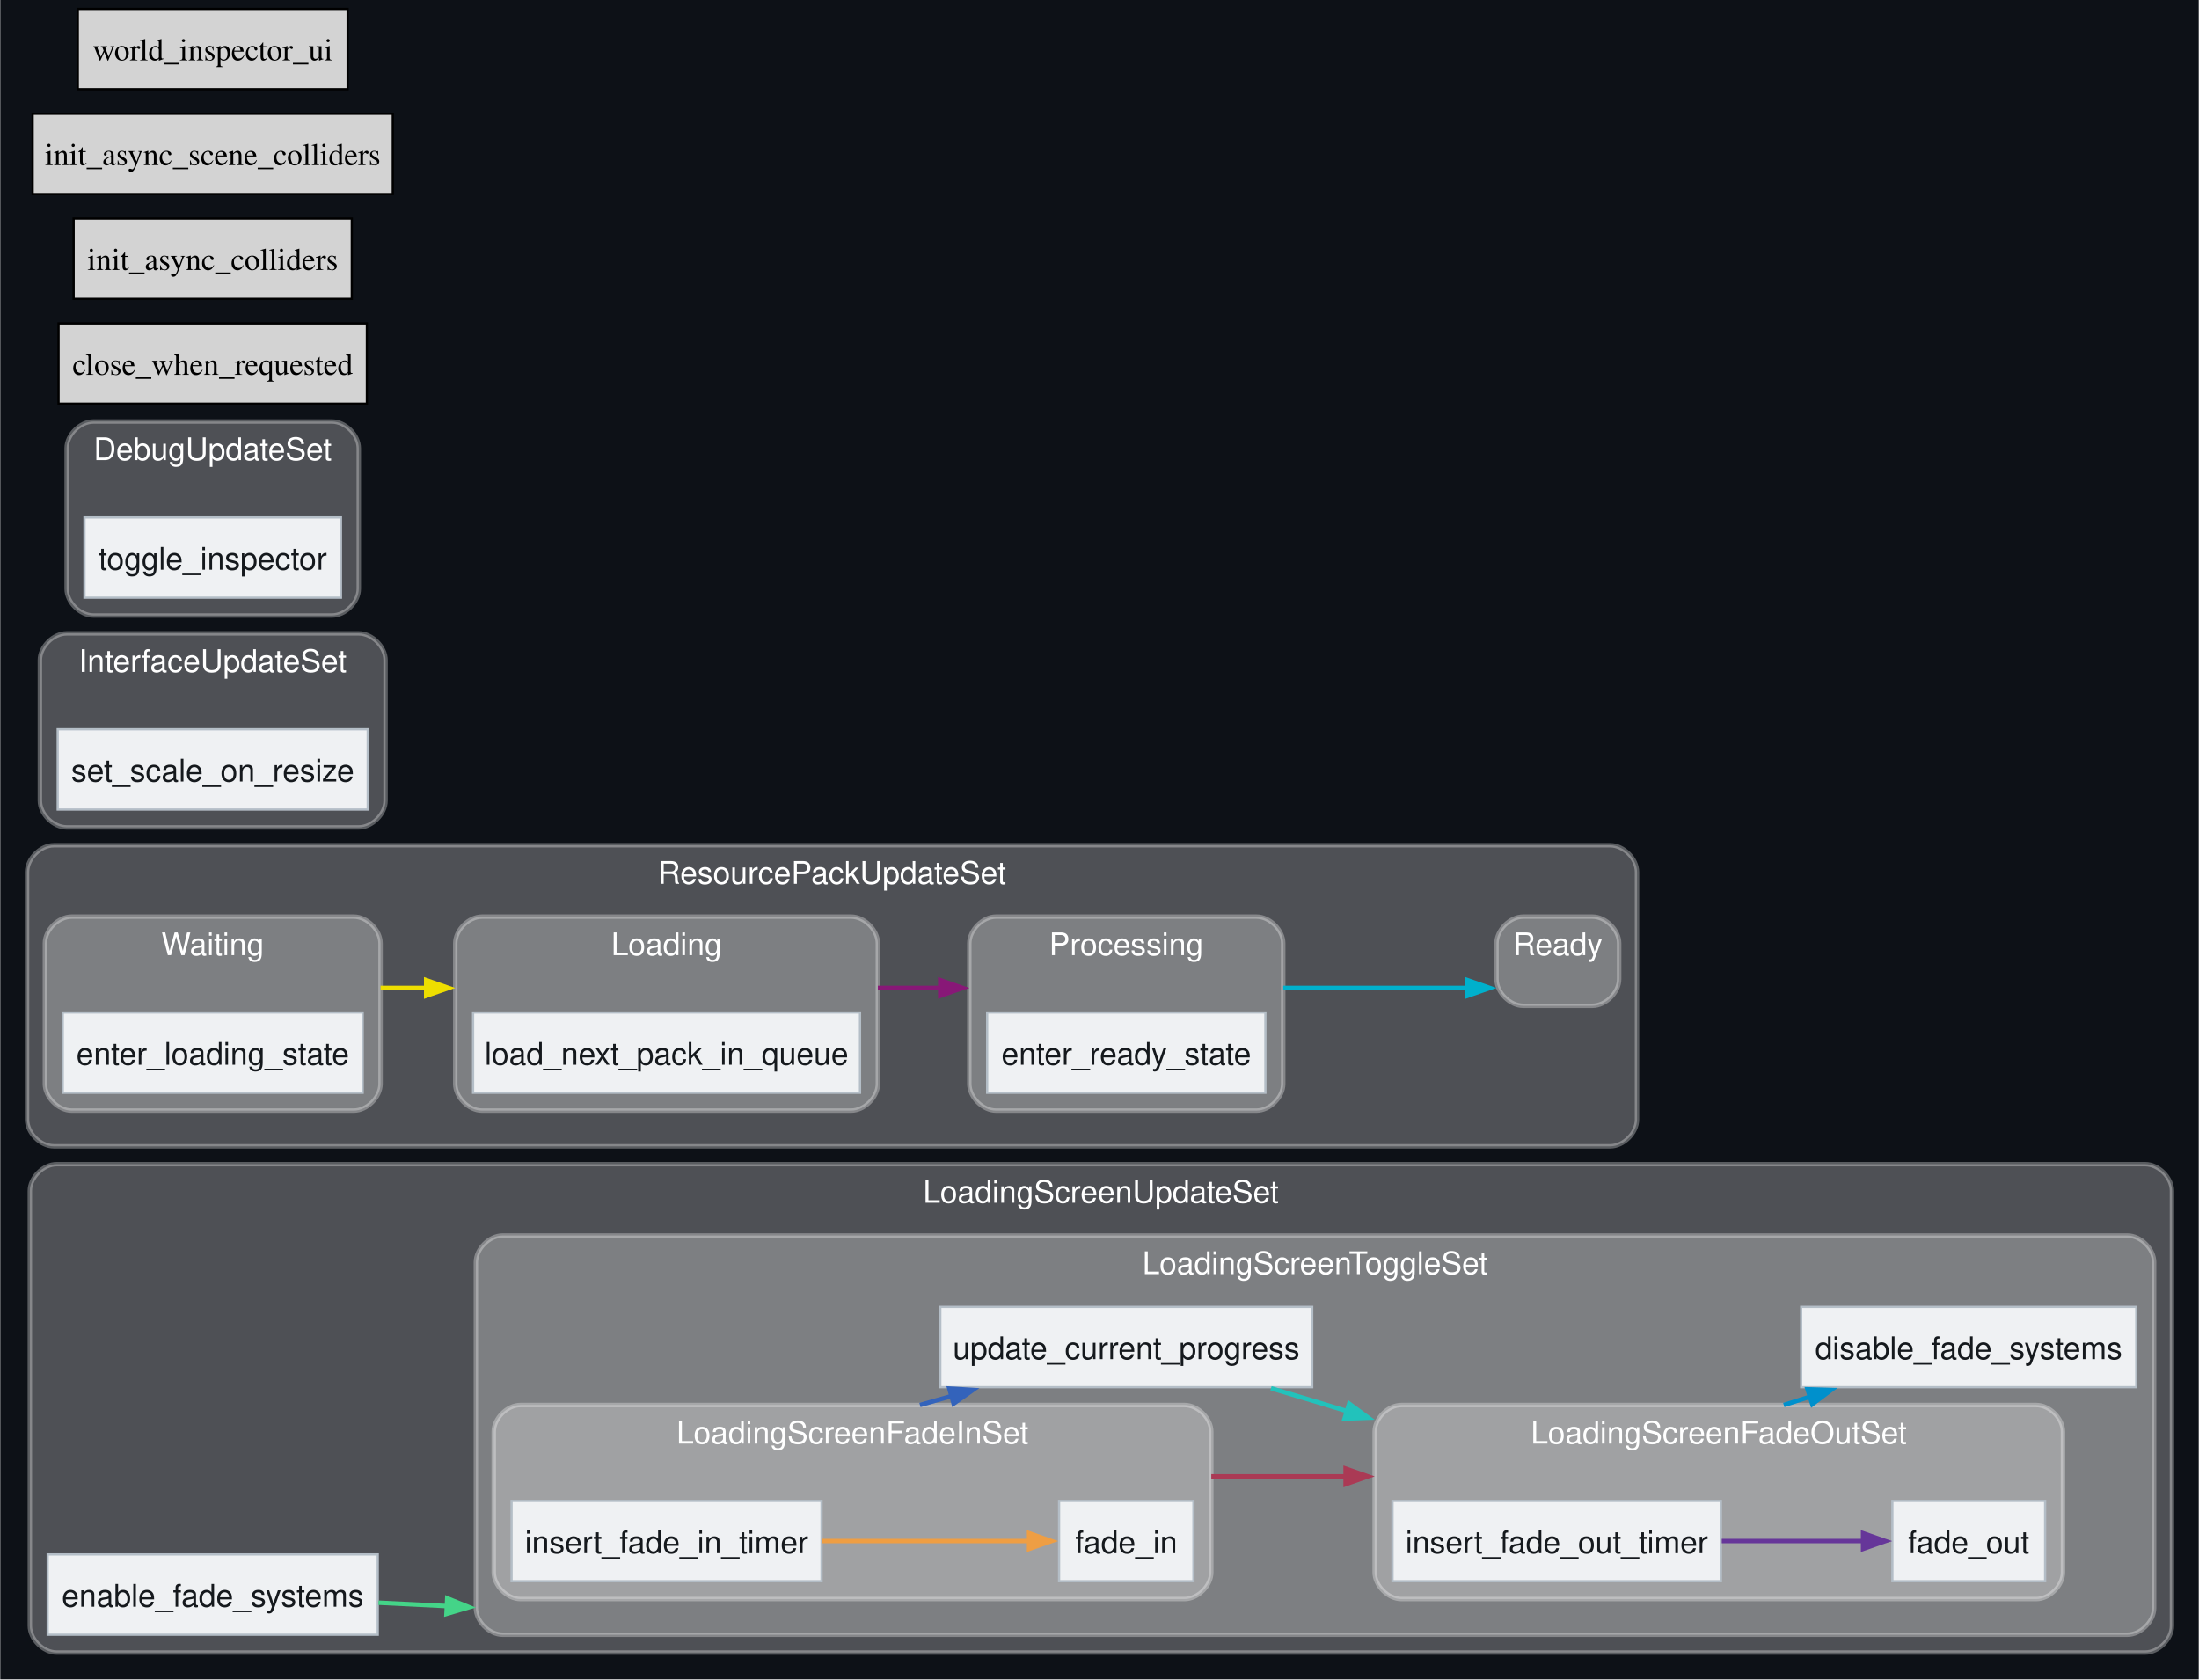
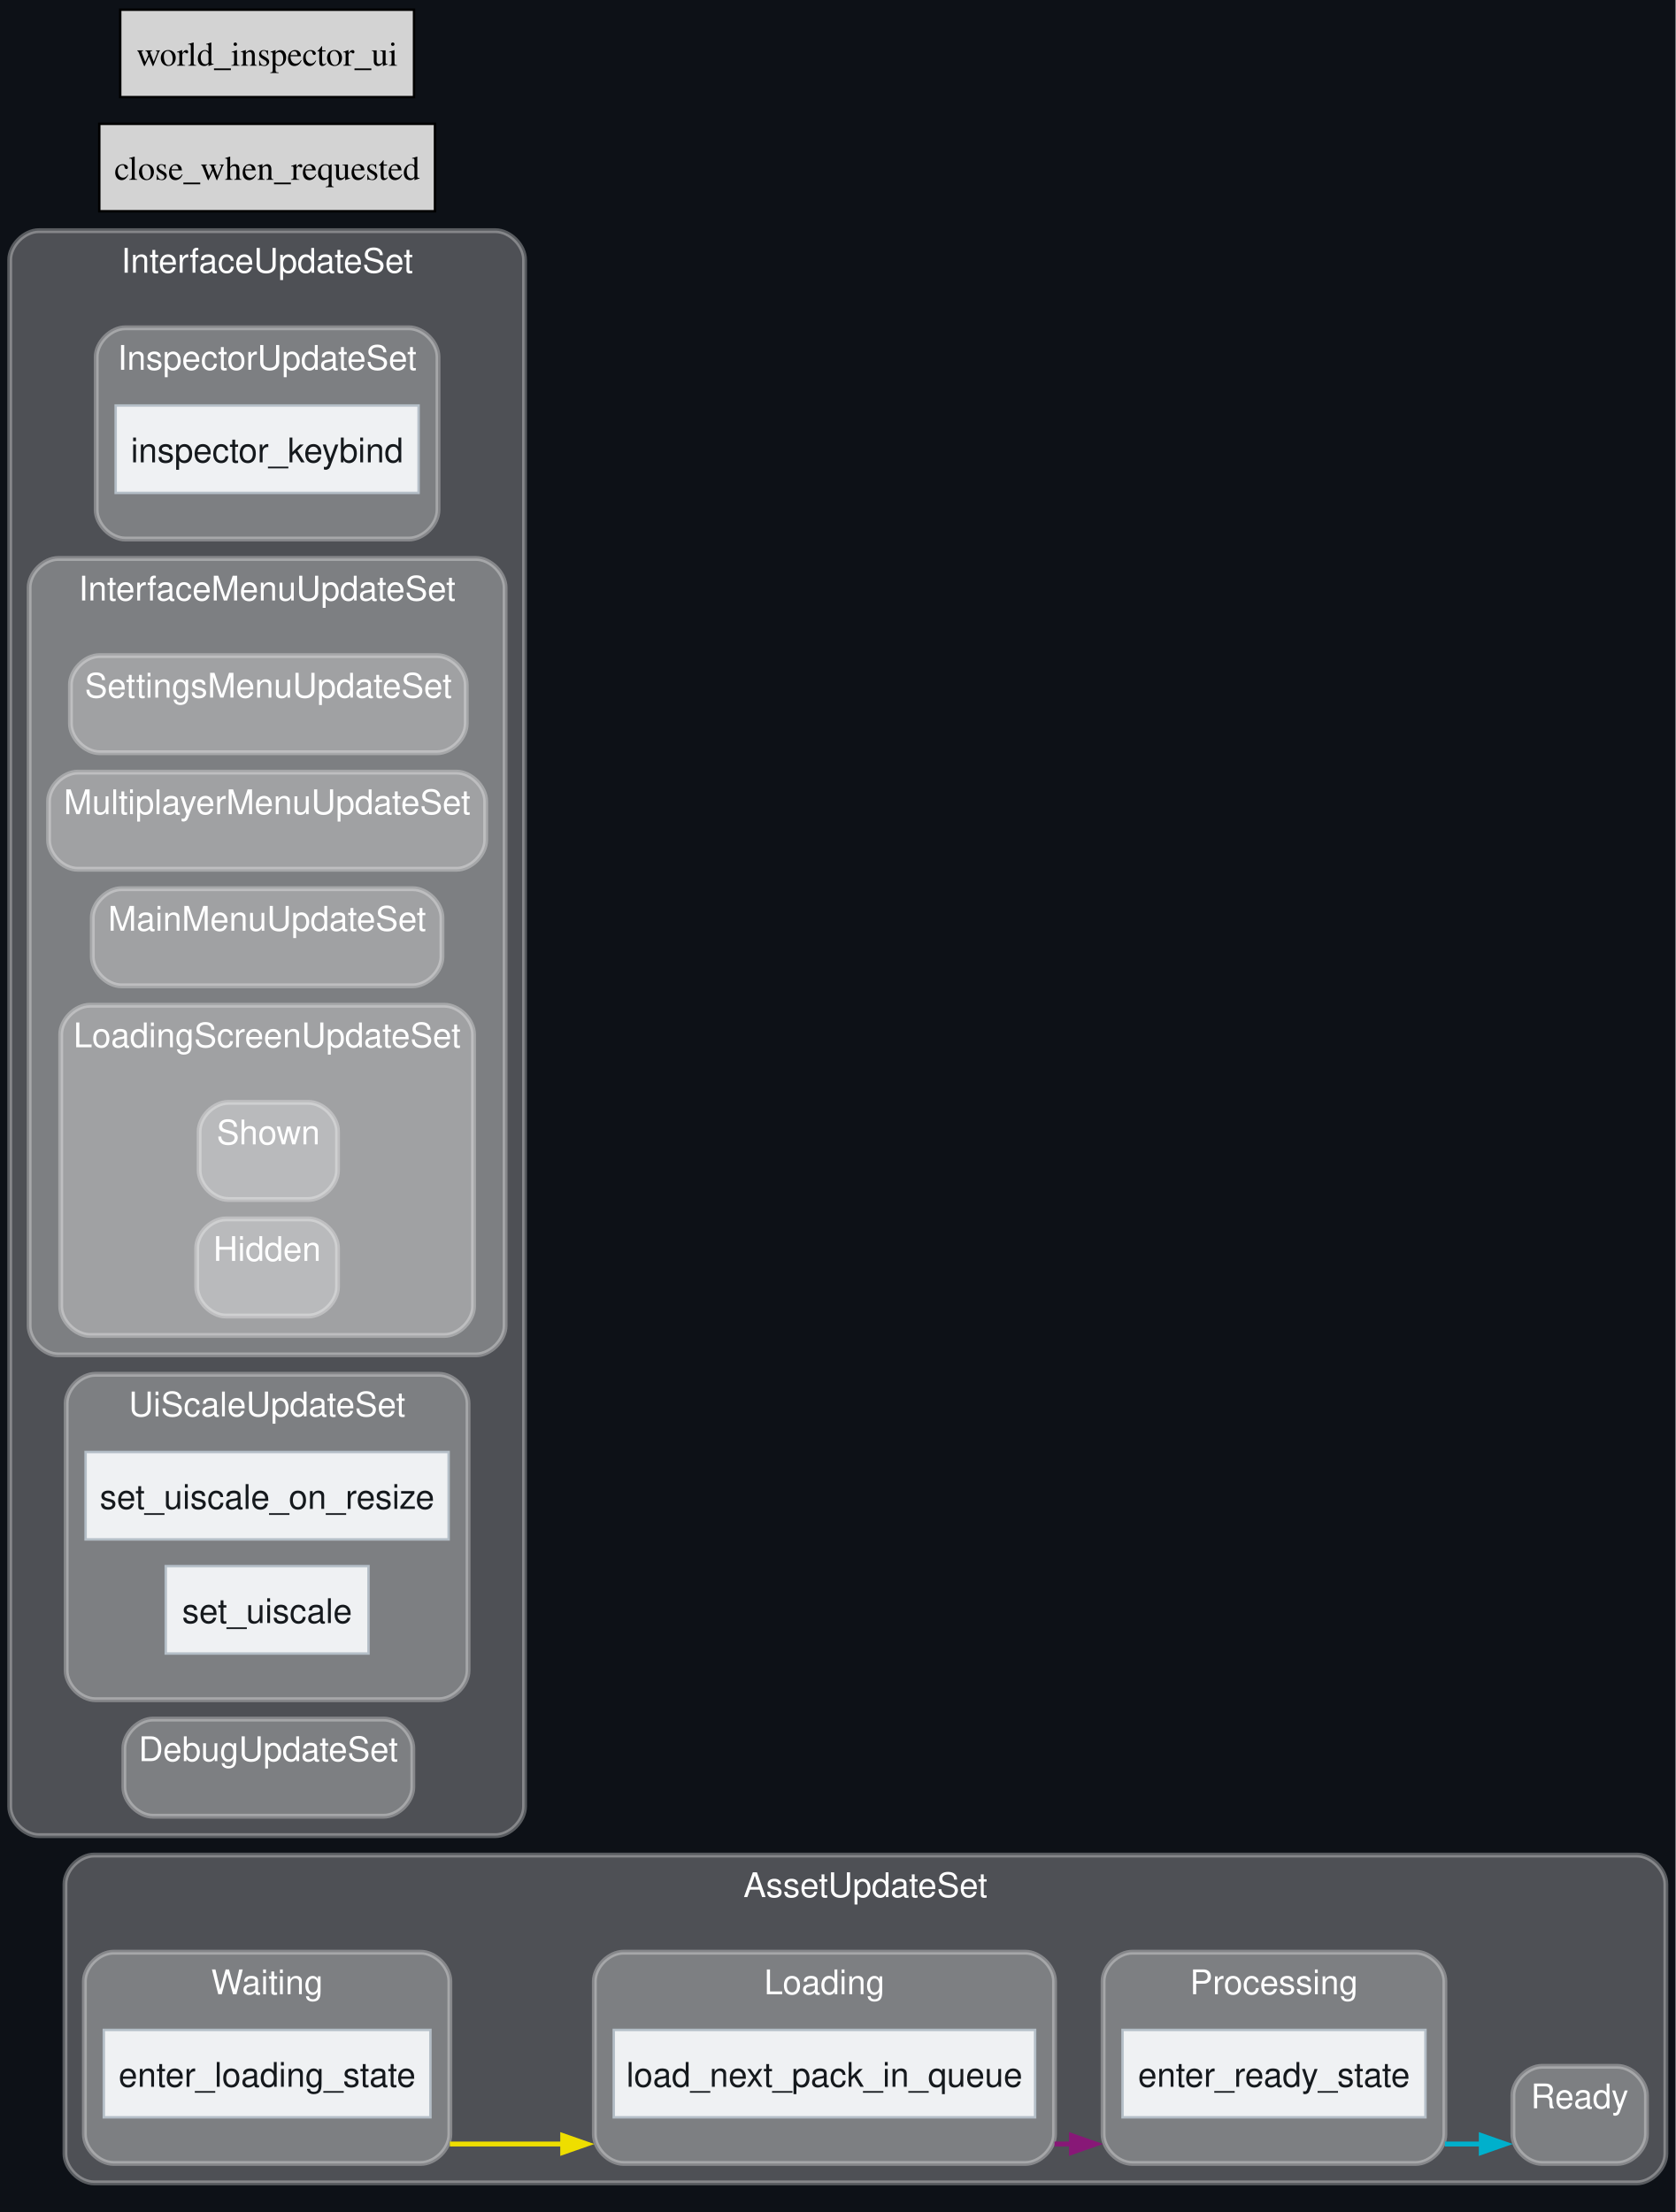
- <svg xmlns="http://www.w3.org/2000/svg" xmlns:xlink="http://www.w3.org/1999/xlink" width="986pt" height="753pt" viewBox="0.00 0.00 985.75 753.00">
-   <g id="graph0" class="graph" transform="scale(1 1) rotate(0) translate(4 749)">
-     <polygon fill="#0d1117" stroke="none" points="-4,4 -4,-749 981.75,-749 981.75,4 -4,4" />
+ <svg xmlns="http://www.w3.org/2000/svg" xmlns:xlink="http://www.w3.org/1999/xlink" width="690pt" height="911pt" viewBox="0.00 0.00 690.00 911.00">
+   <g id="graph0" class="graph" transform="scale(1 1) rotate(0) translate(4 907)">
+     <polygon fill="#0d1117" stroke="none" points="-4,4 -4,-907 686,-907 686,4 -4,4" />
    <g id="clust1" class="cluster">
      <g id="a_clust1">
-         <a xlink:title="LoadingScreenUpdateSet">
-           <path fill="#ffffff" fill-opacity="0.267" stroke="#ffffff" stroke-width="2" stroke-opacity="0.314" d="M21.25,-8C21.25,-8 957.75,-8 957.75,-8 963.75,-8 969.75,-14 969.75,-20 969.75,-20 969.75,-215 969.75,-215 969.75,-221 963.75,-227 957.75,-227 957.75,-227 21.25,-227 21.25,-227 15.25,-227 9.25,-221 9.25,-215 9.25,-215 9.25,-20 9.25,-20 9.25,-14 15.25,-8 21.25,-8" />
-           <text text-anchor="middle" x="489.5" y="-209.7" font-family="Helvetica,sans-Serif" font-size="14.00" fill="#ffffff">LoadingScreenUpdateSet</text>
+         <a xlink:title="AssetUpdateSet">
+           <path fill="#ffffff" fill-opacity="0.267" stroke="#ffffff" stroke-width="2" stroke-opacity="0.314" d="M34.75,-8C34.75,-8 670,-8 670,-8 676,-8 682,-14 682,-20 682,-20 682,-131 682,-131 682,-137 676,-143 670,-143 670,-143 34.75,-143 34.75,-143 28.75,-143 22.75,-137 22.75,-131 22.75,-131 22.75,-20 22.75,-20 22.75,-14 28.75,-8 34.75,-8" />
+           <text text-anchor="middle" x="352.38" y="-125.7" font-family="Helvetica,sans-Serif" font-size="14.00" fill="#ffffff">AssetUpdateSet</text>
        </a>
      </g>
    </g>
    <g id="clust2" class="cluster">
      <g id="a_clust2">
-         <a xlink:title="LoadingScreenToggleSet">
-           <path fill="#ffffff" fill-opacity="0.267" stroke="#ffffff" stroke-width="2" stroke-opacity="0.314" d="M221.25,-16C221.25,-16 949.75,-16 949.75,-16 955.75,-16 961.75,-22 961.75,-28 961.75,-28 961.75,-183 961.75,-183 961.75,-189 955.75,-195 949.75,-195 949.75,-195 221.25,-195 221.25,-195 215.25,-195 209.25,-189 209.25,-183 209.25,-183 209.25,-28 209.25,-28 209.25,-22 215.25,-16 221.25,-16" />
-           <text text-anchor="middle" x="585.5" y="-177.7" font-family="Helvetica,sans-Serif" font-size="14.00" fill="#ffffff">LoadingScreenToggleSet</text>
+         <a xlink:title="Waiting">
+           <path fill="#ffffff" fill-opacity="0.267" stroke="#ffffff" stroke-width="2" stroke-opacity="0.314" d="M42.75,-16C42.75,-16 169.25,-16 169.25,-16 175.25,-16 181.25,-22 181.25,-28 181.25,-28 181.25,-91 181.25,-91 181.25,-97 175.25,-103 169.25,-103 169.25,-103 42.75,-103 42.75,-103 36.75,-103 30.75,-97 30.75,-91 30.75,-91 30.75,-28 30.75,-28 30.75,-22 36.75,-16 42.75,-16" />
+           <text text-anchor="middle" x="106" y="-85.7" font-family="Helvetica,sans-Serif" font-size="14.00" fill="#ffffff">Waiting</text>
        </a>
      </g>
    </g>
    <g id="clust3" class="cluster">
      <g id="a_clust3">
-         <a xlink:title="LoadingScreenFadeInSet">
-           <path fill="#ffffff" fill-opacity="0.267" stroke="#ffffff" stroke-width="2" stroke-opacity="0.314" d="M229.25,-32C229.25,-32 527,-32 527,-32 533,-32 539,-38 539,-44 539,-44 539,-107 539,-107 539,-113 533,-119 527,-119 527,-119 229.25,-119 229.25,-119 223.25,-119 217.25,-113 217.25,-107 217.25,-107 217.25,-44 217.25,-44 217.25,-38 223.25,-32 229.25,-32" />
-           <text text-anchor="middle" x="378.12" y="-101.7" font-family="Helvetica,sans-Serif" font-size="14.00" fill="#ffffff">LoadingScreenFadeInSet</text>
+         <a xlink:title="Loading">
+           <path fill="#ffffff" fill-opacity="0.267" stroke="#ffffff" stroke-width="2" stroke-opacity="0.314" d="M252.75,-16C252.75,-16 418.25,-16 418.25,-16 424.25,-16 430.25,-22 430.25,-28 430.25,-28 430.25,-91 430.25,-91 430.25,-97 424.25,-103 418.25,-103 418.25,-103 252.75,-103 252.75,-103 246.75,-103 240.75,-97 240.75,-91 240.75,-91 240.75,-28 240.75,-28 240.75,-22 246.75,-16 252.75,-16" />
+           <text text-anchor="middle" x="335.5" y="-85.7" font-family="Helvetica,sans-Serif" font-size="14.00" fill="#ffffff">Loading</text>
        </a>
      </g>
    </g>
    <g id="clust4" class="cluster">
      <g id="a_clust4">
-         <a xlink:title="LoadingScreenFadeOutSet">
-           <path fill="#ffffff" fill-opacity="0.267" stroke="#ffffff" stroke-width="2" stroke-opacity="0.314" d="M624.25,-32C624.25,-32 908.88,-32 908.88,-32 914.88,-32 920.88,-38 920.88,-44 920.88,-44 920.88,-107 920.88,-107 920.88,-113 914.88,-119 908.88,-119 908.88,-119 624.25,-119 624.25,-119 618.25,-119 612.25,-113 612.25,-107 612.25,-107 612.25,-44 612.25,-44 612.25,-38 618.25,-32 624.25,-32" />
-           <text text-anchor="middle" x="766.56" y="-101.7" font-family="Helvetica,sans-Serif" font-size="14.00" fill="#ffffff">LoadingScreenFadeOutSet</text>
+         <a xlink:title="Processing">
+           <path fill="#ffffff" fill-opacity="0.267" stroke="#ffffff" stroke-width="2" stroke-opacity="0.314" d="M462.25,-16C462.25,-16 579,-16 579,-16 585,-16 591,-22 591,-28 591,-28 591,-91 591,-91 591,-97 585,-103 579,-103 579,-103 462.25,-103 462.25,-103 456.25,-103 450.25,-97 450.25,-91 450.25,-91 450.25,-28 450.25,-28 450.25,-22 456.25,-16 462.25,-16" />
+           <text text-anchor="middle" x="520.62" y="-85.7" font-family="Helvetica,sans-Serif" font-size="14.00" fill="#ffffff">Processing</text>
        </a>
      </g>
    </g>
    <g id="clust5" class="cluster">
      <g id="a_clust5">
-         <a xlink:title="ResourcePackUpdateSet">
-           <path fill="#ffffff" fill-opacity="0.267" stroke="#ffffff" stroke-width="2" stroke-opacity="0.314" d="M20,-235C20,-235 717.88,-235 717.88,-235 723.88,-235 729.88,-241 729.88,-247 729.88,-247 729.88,-358 729.88,-358 729.88,-364 723.88,-370 717.88,-370 717.88,-370 20,-370 20,-370 14,-370 8,-364 8,-358 8,-358 8,-247 8,-247 8,-241 14,-235 20,-235" />
-           <text text-anchor="middle" x="368.94" y="-352.7" font-family="Helvetica,sans-Serif" font-size="14.00" fill="#ffffff">ResourcePackUpdateSet</text>
+         <a xlink:title="Ready">
+           <path fill="#ffffff" fill-opacity="0.267" stroke="#ffffff" stroke-width="2" stroke-opacity="0.314" d="M631,-16C631,-16 662,-16 662,-16 668,-16 674,-22 674,-28 674,-28 674,-44 674,-44 674,-50 668,-56 662,-56 662,-56 631,-56 631,-56 625,-56 619,-50 619,-44 619,-44 619,-28 619,-28 619,-22 625,-16 631,-16" />
+           <text text-anchor="middle" x="646.5" y="-38.7" font-family="Helvetica,sans-Serif" font-size="14.00" fill="#ffffff">Ready</text>
        </a>
      </g>
    </g>
    <g id="clust6" class="cluster">
      <g id="a_clust6">
-         <a xlink:title="Waiting">
-           <path fill="#ffffff" fill-opacity="0.267" stroke="#ffffff" stroke-width="2" stroke-opacity="0.314" d="M28,-251C28,-251 154.5,-251 154.5,-251 160.5,-251 166.5,-257 166.5,-263 166.5,-263 166.5,-326 166.5,-326 166.5,-332 160.5,-338 154.5,-338 154.5,-338 28,-338 28,-338 22,-338 16,-332 16,-326 16,-326 16,-263 16,-263 16,-257 22,-251 28,-251" />
-           <text text-anchor="middle" x="91.25" y="-320.7" font-family="Helvetica,sans-Serif" font-size="14.00" fill="#ffffff">Waiting</text>
+         <a xlink:title="InterfaceUpdateSet">
+           <path fill="#ffffff" fill-opacity="0.267" stroke="#ffffff" stroke-width="2" stroke-opacity="0.314" d="M12,-151C12,-151 200,-151 200,-151 206,-151 212,-157 212,-163 212,-163 212,-800 212,-800 212,-806 206,-812 200,-812 200,-812 12,-812 12,-812 6,-812 0,-806 0,-800 0,-800 0,-163 0,-163 0,-157 6,-151 12,-151" />
+           <text text-anchor="middle" x="106" y="-794.7" font-family="Helvetica,sans-Serif" font-size="14.00" fill="#ffffff">InterfaceUpdateSet</text>
        </a>
      </g>
    </g>
    <g id="clust7" class="cluster">
      <g id="a_clust7">
-         <a xlink:title="Loading">
-           <path fill="#ffffff" fill-opacity="0.267" stroke="#ffffff" stroke-width="2" stroke-opacity="0.314" d="M212,-251C212,-251 377.5,-251 377.5,-251 383.5,-251 389.5,-257 389.5,-263 389.5,-263 389.5,-326 389.5,-326 389.5,-332 383.5,-338 377.5,-338 377.5,-338 212,-338 212,-338 206,-338 200,-332 200,-326 200,-326 200,-263 200,-263 200,-257 206,-251 212,-251" />
-           <text text-anchor="middle" x="294.75" y="-320.7" font-family="Helvetica,sans-Serif" font-size="14.00" fill="#ffffff">Loading</text>
+         <a xlink:title="DebugUpdateSet">
+           <path fill="#ffffff" fill-opacity="0.267" stroke="#ffffff" stroke-width="2" stroke-opacity="0.314" d="M59,-159C59,-159 154,-159 154,-159 160,-159 166,-165 166,-171 166,-171 166,-187 166,-187 166,-193 160,-199 154,-199 154,-199 59,-199 59,-199 53,-199 47,-193 47,-187 47,-187 47,-171 47,-171 47,-165 53,-159 59,-159" />
+           <text text-anchor="middle" x="106.5" y="-181.7" font-family="Helvetica,sans-Serif" font-size="14.00" fill="#ffffff">DebugUpdateSet</text>
        </a>
      </g>
    </g>
    <g id="clust8" class="cluster">
      <g id="a_clust8">
-         <a xlink:title="Processing">
-           <path fill="#ffffff" fill-opacity="0.267" stroke="#ffffff" stroke-width="2" stroke-opacity="0.314" d="M442.5,-251C442.5,-251 559.25,-251 559.25,-251 565.25,-251 571.25,-257 571.25,-263 571.25,-263 571.25,-326 571.25,-326 571.25,-332 565.25,-338 559.25,-338 559.25,-338 442.5,-338 442.5,-338 436.5,-338 430.5,-332 430.5,-326 430.5,-326 430.5,-263 430.5,-263 430.5,-257 436.5,-251 442.5,-251" />
-           <text text-anchor="middle" x="500.88" y="-320.7" font-family="Helvetica,sans-Serif" font-size="14.00" fill="#ffffff">Processing</text>
+         <a xlink:title="UiScaleUpdateSet">
+           <path fill="#ffffff" fill-opacity="0.267" stroke="#ffffff" stroke-width="2" stroke-opacity="0.314" d="M35.25,-207C35.25,-207 176.75,-207 176.75,-207 182.75,-207 188.75,-213 188.75,-219 188.75,-219 188.75,-329 188.75,-329 188.75,-335 182.75,-341 176.75,-341 176.75,-341 35.25,-341 35.25,-341 29.25,-341 23.25,-335 23.25,-329 23.25,-329 23.25,-219 23.25,-219 23.25,-213 29.25,-207 35.25,-207" />
+           <text text-anchor="middle" x="106" y="-323.7" font-family="Helvetica,sans-Serif" font-size="14.00" fill="#ffffff">UiScaleUpdateSet</text>
        </a>
      </g>
    </g>
    <g id="clust9" class="cluster">
      <g id="a_clust9">
-         <a xlink:title="Ready">
-           <path fill="#ffffff" fill-opacity="0.267" stroke="#ffffff" stroke-width="2" stroke-opacity="0.314" d="M678.88,-298C678.88,-298 709.88,-298 709.88,-298 715.88,-298 721.88,-304 721.88,-310 721.88,-310 721.88,-326 721.88,-326 721.88,-332 715.88,-338 709.88,-338 709.88,-338 678.88,-338 678.88,-338 672.88,-338 666.88,-332 666.88,-326 666.88,-326 666.88,-310 666.88,-310 666.88,-304 672.88,-298 678.88,-298" />
-           <text text-anchor="middle" x="694.38" y="-320.7" font-family="Helvetica,sans-Serif" font-size="14.00" fill="#ffffff">Ready</text>
+         <a xlink:title="InterfaceMenuUpdateSet">
+           <path fill="#ffffff" fill-opacity="0.267" stroke="#ffffff" stroke-width="2" stroke-opacity="0.314" d="M20,-349C20,-349 192,-349 192,-349 198,-349 204,-355 204,-361 204,-361 204,-665 204,-665 204,-671 198,-677 192,-677 192,-677 20,-677 20,-677 14,-677 8,-671 8,-665 8,-665 8,-361 8,-361 8,-355 14,-349 20,-349" />
+           <text text-anchor="middle" x="106" y="-659.7" font-family="Helvetica,sans-Serif" font-size="14.00" fill="#ffffff">InterfaceMenuUpdateSet</text>
        </a>
      </g>
    </g>
    <g id="clust10" class="cluster">
      <g id="a_clust10">
-         <a xlink:title="InterfaceUpdateSet">
-           <path fill="#ffffff" fill-opacity="0.267" stroke="#ffffff" stroke-width="2" stroke-opacity="0.314" d="M25.75,-378C25.75,-378 156.75,-378 156.75,-378 162.75,-378 168.75,-384 168.75,-390 168.75,-390 168.75,-453 168.75,-453 168.75,-459 162.75,-465 156.75,-465 156.75,-465 25.75,-465 25.75,-465 19.75,-465 13.75,-459 13.75,-453 13.75,-453 13.75,-390 13.75,-390 13.75,-384 19.75,-378 25.75,-378" />
-           <text text-anchor="middle" x="91.25" y="-447.7" font-family="Helvetica,sans-Serif" font-size="14.00" fill="#ffffff">InterfaceUpdateSet</text>
+         <a xlink:title="LoadingScreenUpdateSet">
+           <path fill="#ffffff" fill-opacity="0.267" stroke="#ffffff" stroke-width="2" stroke-opacity="0.314" d="M33,-357C33,-357 179,-357 179,-357 185,-357 191,-363 191,-369 191,-369 191,-481 191,-481 191,-487 185,-493 179,-493 179,-493 33,-493 33,-493 27,-493 21,-487 21,-481 21,-481 21,-369 21,-369 21,-363 27,-357 33,-357" />
+           <text text-anchor="middle" x="106" y="-475.7" font-family="Helvetica,sans-Serif" font-size="14.00" fill="#ffffff">LoadingScreenUpdateSet</text>
        </a>
      </g>
    </g>
    <g id="clust11" class="cluster">
      <g id="a_clust11">
-         <a xlink:title="DebugUpdateSet">
-           <path fill="#ffffff" fill-opacity="0.267" stroke="#ffffff" stroke-width="2" stroke-opacity="0.314" d="M37.75,-473C37.75,-473 144.75,-473 144.75,-473 150.75,-473 156.75,-479 156.75,-485 156.75,-485 156.75,-548 156.75,-548 156.75,-554 150.75,-560 144.75,-560 144.75,-560 37.75,-560 37.75,-560 31.75,-560 25.75,-554 25.75,-548 25.75,-548 25.75,-485 25.75,-485 25.75,-479 31.75,-473 37.75,-473" />
-           <text text-anchor="middle" x="91.25" y="-542.7" font-family="Helvetica,sans-Serif" font-size="14.00" fill="#ffffff">DebugUpdateSet</text>
-         </a>
-       </g>
-     </g>
-     <g id="edge4" class="edge">
-       <g id="a_edge4">
-         <a xlink:title="LoadingScreenFadeInSet → LoadingScreenFadeOutSet">
-           <path fill="none" stroke="#aa3a55" stroke-width="2" d="M539,-87C560.23,-87 580.75,-87 599.5,-87" />
-           <polygon fill="#aa3a55" stroke="#aa3a55" stroke-width="2" points="599.23,-90.5 609.23,-87 599.23,-83.5 599.23,-90.5" />
-         </a>
-       </g>
-     </g>
-     <g id="node10" class="node">
-       <g id="a_node10">
-         <a xlink:title="froglight_loading::layout::progress_bar::progress::ProgressBarProgress::update_current_progress">
-           <polygon fill="#eff1f3" stroke="#b4bec7" points="584.25,-163 417.5,-163 417.5,-127 584.25,-127 584.25,-163" />
-           <text text-anchor="middle" x="500.88" y="-139.57" font-family="Helvetica,sans-Serif" font-size="14.00" fill="#15191d">update_current_progress</text>
-         </a>
-       </g>
-     </g>
-     <g id="edge9" class="edge">
-       <g id="a_edge9">
-         <a xlink:title="LoadingScreenFadeInSet → update_current_progress">
-           <path fill="none" stroke="#3363bb" stroke-width="2" d="M408.36,-119C413.24,-120.38 418.09,-121.76 422.85,-123.12" />
-           <polygon fill="#3363bb" stroke="#3363bb" stroke-width="2" points="421.55,-126.38 432.13,-125.75 423.46,-119.65 421.55,-126.38" />
-         </a>
-       </g>
-     </g>
-     <g id="node4" class="node">
-       <g id="a_node4">
-         <a xlink:title="froglight_loading::layout::fade_animation::FadeTimer::insert_fade_in_timer">
-           <polygon fill="#eff1f3" stroke="#b4bec7" points="364.25,-76 225.25,-76 225.25,-40 364.25,-40 364.25,-76" />
-           <text text-anchor="middle" x="294.75" y="-52.58" font-family="Helvetica,sans-Serif" font-size="14.00" fill="#15191d">insert_fade_in_timer</text>
-         </a>
-       </g>
-     </g>
-     <g id="node5" class="node">
-       <g id="a_node5">
-         <a xlink:title="froglight_loading::layout::fade_animation::FadeAnimationMarker::fade_in">
-           <polygon fill="#eff1f3" stroke="#b4bec7" points="531,-76 470.75,-76 470.75,-40 531,-40 531,-76" />
-           <text text-anchor="middle" x="500.88" y="-52.58" font-family="Helvetica,sans-Serif" font-size="14.00" fill="#15191d">fade_in</text>
-         </a>
-       </g>
-     </g>
-     <g id="edge7" class="edge">
-       <g id="a_edge7">
-         <a xlink:title="insert_fade_in_timer → fade_in">
-           <path fill="none" stroke="#ee9e44" stroke-width="2" d="M364.57,-58C395.37,-58 430.69,-58 457.52,-58" />
-           <polygon fill="#ee9e44" stroke="#ee9e44" stroke-width="2" points="457.31,-61.5 467.31,-58 457.31,-54.5 457.31,-61.5" />
-         </a>
-       </g>
-     </g>
-     <g id="node9" class="node">
-       <g id="a_node9">
-         <a xlink:title="froglight_loading::systemsets::LoadingScreenEnableSystems::disable_fade_systems">
-           <polygon fill="#eff1f3" stroke="#b4bec7" points="953.75,-163 803.5,-163 803.5,-127 953.75,-127 953.75,-163" />
-           <text text-anchor="middle" x="878.62" y="-139.57" font-family="Helvetica,sans-Serif" font-size="14.00" fill="#15191d">disable_fade_systems</text>
-         </a>
-       </g>
-     </g>
-     <g id="edge6" class="edge">
-       <g id="a_edge6">
-         <a xlink:title="LoadingScreenFadeOutSet → disable_fade_systems">
-           <path fill="none" stroke="#0090cc" stroke-width="2" d="M795.69,-119C799.71,-120.27 803.7,-121.54 807.64,-122.79" />
-           <polygon fill="#0090cc" stroke="#0090cc" stroke-width="2" points="806.35,-126.05 816.94,-125.74 808.47,-119.38 806.35,-126.05" />
-         </a>
-       </g>
-     </g>
-     <g id="node7" class="node">
-       <g id="a_node7">
-         <a xlink:title="froglight_loading::layout::fade_animation::FadeTimer::insert_fade_out_timer">
-           <polygon fill="#eff1f3" stroke="#b4bec7" points="767.5,-76 620.25,-76 620.25,-40 767.5,-40 767.5,-76" />
-           <text text-anchor="middle" x="693.88" y="-52.58" font-family="Helvetica,sans-Serif" font-size="14.00" fill="#15191d">insert_fade_out_timer</text>
-         </a>
-       </g>
-     </g>
-     <g id="node8" class="node">
-       <g id="a_node8">
-         <a xlink:title="froglight_loading::layout::fade_animation::FadeAnimationMarker::fade_out">
-           <polygon fill="#eff1f3" stroke="#b4bec7" points="912.88,-76 844.38,-76 844.38,-40 912.88,-40 912.88,-76" />
-           <text text-anchor="middle" x="878.62" y="-52.58" font-family="Helvetica,sans-Serif" font-size="14.00" fill="#15191d">fade_out</text>
-         </a>
-       </g>
-     </g>
-     <g id="edge8" class="edge">
-       <g id="a_edge8">
-         <a xlink:title="insert_fade_out_timer → fade_out">
-           <path fill="none" stroke="#663699" stroke-width="2" d="M767.89,-58C789.27,-58 812.06,-58 831.29,-58" />
-           <polygon fill="#663699" stroke="#663699" stroke-width="2" points="831.26,-61.5 841.26,-58 831.26,-54.5 831.26,-61.5" />
-         </a>
-       </g>
-     </g>
-     <g id="edge10" class="edge">
-       <g id="a_edge10">
-         <a xlink:title="update_current_progress → LoadingScreenFadeOutSet">
-           <path fill="none" stroke="#22c2bb" stroke-width="2" d="M565.77,-126.52C572.02,-124.67 578.26,-122.81 584.25,-121 589.36,-119.46 594.59,-117.86 599.88,-116.24" />
-           <polygon fill="#22c2bb" stroke="#22c2bb" stroke-width="2" points="600.83,-119.61 609.36,-113.32 598.77,-112.92 600.83,-119.61" />
-         </a>
-       </g>
-     </g>
-     <g id="node11" class="node">
-       <g id="a_node11">
-         <a xlink:title="froglight_loading::systemsets::LoadingScreenEnableSystems::enable_fade_systems">
-           <polygon fill="#eff1f3" stroke="#b4bec7" points="165.25,-52 17.25,-52 17.25,-16 165.25,-16 165.25,-52" />
-           <text text-anchor="middle" x="91.25" y="-28.57" font-family="Helvetica,sans-Serif" font-size="14.00" fill="#15191d">enable_fade_systems</text>
-         </a>
-       </g>
-     </g>
-     <g id="edge5" class="edge">
-       <g id="a_edge5">
-         <a xlink:title="enable_fade_systems → LoadingScreenToggleSet">
-           <path fill="none" stroke="#44d488" stroke-width="2" d="M165.57,-30.36C175.66,-29.86 186.14,-29.34 196.58,-28.82" />
-           <polygon fill="#44d488" stroke="#44d488" stroke-width="2" points="196.41,-32.33 206.23,-28.34 196.07,-25.34 196.41,-32.33" />
+         <a xlink:title="Hidden">
+           <path fill="#ffffff" fill-opacity="0.267" stroke="#ffffff" stroke-width="2" stroke-opacity="0.314" d="M89,-365C89,-365 123,-365 123,-365 129,-365 135,-371 135,-377 135,-377 135,-393 135,-393 135,-399 129,-405 123,-405 123,-405 89,-405 89,-405 83,-405 77,-399 77,-393 77,-393 77,-377 77,-377 77,-371 83,-365 89,-365" />
+           <text text-anchor="middle" x="106" y="-387.7" font-family="Helvetica,sans-Serif" font-size="14.00" fill="#ffffff">Hidden</text>
+         </a>
+       </g>
+     </g>
+     <g id="clust12" class="cluster">
+       <g id="a_clust12">
+         <a xlink:title="Shown">
+           <path fill="#ffffff" fill-opacity="0.267" stroke="#ffffff" stroke-width="2" stroke-opacity="0.314" d="M90,-413C90,-413 123,-413 123,-413 129,-413 135,-419 135,-425 135,-425 135,-441 135,-441 135,-447 129,-453 123,-453 123,-453 90,-453 90,-453 84,-453 78,-447 78,-441 78,-441 78,-425 78,-425 78,-419 84,-413 90,-413" />
+           <text text-anchor="middle" x="106.5" y="-435.7" font-family="Helvetica,sans-Serif" font-size="14.00" fill="#ffffff">Shown</text>
+         </a>
+       </g>
+     </g>
+     <g id="clust13" class="cluster">
+       <g id="a_clust13">
+         <a xlink:title="MainMenuUpdateSet">
+           <path fill="#ffffff" fill-opacity="0.267" stroke="#ffffff" stroke-width="2" stroke-opacity="0.314" d="M46,-501C46,-501 166,-501 166,-501 172,-501 178,-507 178,-513 178,-513 178,-529 178,-529 178,-535 172,-541 166,-541 166,-541 46,-541 46,-541 40,-541 34,-535 34,-529 34,-529 34,-513 34,-513 34,-507 40,-501 46,-501" />
+           <text text-anchor="middle" x="106" y="-523.7" font-family="Helvetica,sans-Serif" font-size="14.00" fill="#ffffff">MainMenuUpdateSet</text>
+         </a>
+       </g>
+     </g>
+     <g id="clust14" class="cluster">
+       <g id="a_clust14">
+         <a xlink:title="MultiplayerMenuUpdateSet">
+           <path fill="#ffffff" fill-opacity="0.267" stroke="#ffffff" stroke-width="2" stroke-opacity="0.314" d="M28,-549C28,-549 184,-549 184,-549 190,-549 196,-555 196,-561 196,-561 196,-577 196,-577 196,-583 190,-589 184,-589 184,-589 28,-589 28,-589 22,-589 16,-583 16,-577 16,-577 16,-561 16,-561 16,-555 22,-549 28,-549" />
+           <text text-anchor="middle" x="106" y="-571.7" font-family="Helvetica,sans-Serif" font-size="14.00" fill="#ffffff">MultiplayerMenuUpdateSet</text>
+         </a>
+       </g>
+     </g>
+     <g id="clust15" class="cluster">
+       <g id="a_clust15">
+         <a xlink:title="SettingsMenuUpdateSet">
+           <path fill="#ffffff" fill-opacity="0.267" stroke="#ffffff" stroke-width="2" stroke-opacity="0.314" d="M37,-597C37,-597 176,-597 176,-597 182,-597 188,-603 188,-609 188,-609 188,-625 188,-625 188,-631 182,-637 176,-637 176,-637 37,-637 37,-637 31,-637 25,-631 25,-625 25,-625 25,-609 25,-609 25,-603 31,-597 37,-597" />
+           <text text-anchor="middle" x="106.5" y="-619.7" font-family="Helvetica,sans-Serif" font-size="14.00" fill="#ffffff">SettingsMenuUpdateSet</text>
+         </a>
+       </g>
+     </g>
+     <g id="clust16" class="cluster">
+       <g id="a_clust16">
+         <a xlink:title="InspectorUpdateSet">
+           <path fill="#ffffff" fill-opacity="0.267" stroke="#ffffff" stroke-width="2" stroke-opacity="0.314" d="M47.62,-685C47.62,-685 164.38,-685 164.38,-685 170.38,-685 176.38,-691 176.38,-697 176.38,-697 176.38,-760 176.38,-760 176.38,-766 170.38,-772 164.38,-772 164.38,-772 47.62,-772 47.62,-772 41.62,-772 35.62,-766 35.62,-760 35.62,-760 35.62,-697 35.62,-697 35.62,-691 41.62,-685 47.62,-685" />
+           <text text-anchor="middle" x="106" y="-754.7" font-family="Helvetica,sans-Serif" font-size="14.00" fill="#ffffff">InspectorUpdateSet</text>
        </a>
      </g>
    </g>
    <g id="edge1" class="edge">
      <g id="a_edge1">
        <a xlink:title="Waiting → Loading">
-           <path fill="none" stroke="#eede00" stroke-width="2" d="M166.5,-306C173.25,-306 180.17,-306 187.13,-306" />
-           <polygon fill="#eede00" stroke="#eede00" stroke-width="2" points="186.98,-309.5 196.98,-306 186.98,-302.5 186.98,-309.5" />
-         </a>
-       </g>
-     </g>
-     <g id="node14" class="node">
-       <g id="a_node14">
-         <a xlink:title="froglight_resourcepack::schedule::ResourcePackState::enter_loading_state">
-           <polygon fill="#eff1f3" stroke="#b4bec7" points="158.5,-295 24,-295 24,-259 158.5,-259 158.5,-295" />
-           <text text-anchor="middle" x="91.25" y="-271.57" font-family="Helvetica,sans-Serif" font-size="14.00" fill="#15191d">enter_loading_state</text>
+           <path fill="none" stroke="#eede00" stroke-width="2" d="M181.25,-24C196.14,-24 212.06,-24 227.8,-24" />
+           <polygon fill="#eede00" stroke="#eede00" stroke-width="2" points="227.72,-27.5 237.72,-24 227.72,-20.5 227.72,-27.5" />
+         </a>
+       </g>
+     </g>
+     <g id="node3" class="node">
+       <g id="a_node3">
+         <a xlink:title="froglight_assets::systemset::resourcepack::ResourcePackState::enter_loading_state">
+           <polygon fill="#eff1f3" stroke="#b4bec7" points="173.25,-71 38.75,-71 38.75,-35 173.25,-35 173.25,-71" />
+           <text text-anchor="middle" x="106" y="-47.58" font-family="Helvetica,sans-Serif" font-size="14.00" fill="#15191d">enter_loading_state</text>
        </a>
      </g>
    </g>
    <g id="edge2" class="edge">
      <g id="a_edge2">
        <a xlink:title="Loading → Processing">
-           <path fill="none" stroke="#881877" stroke-width="2" d="M389.5,-306C398.94,-306 408.48,-306 417.79,-306" />
-           <polygon fill="#881877" stroke="#881877" stroke-width="2" points="417.48,-309.5 427.48,-306 417.48,-302.5 417.48,-309.5" />
-         </a>
-       </g>
-     </g>
-     <g id="node16" class="node">
-       <g id="a_node16">
-         <a xlink:title="froglight_resourcepack::tracker::ResourcePackTracker::load_next_pack_in_queue">
-           <polygon fill="#eff1f3" stroke="#b4bec7" points="381.5,-295 208,-295 208,-259 381.5,-259 381.5,-295" />
-           <text text-anchor="middle" x="294.75" y="-271.57" font-family="Helvetica,sans-Serif" font-size="14.00" fill="#15191d">load_next_pack_in_queue</text>
+           <path fill="none" stroke="#881877" stroke-width="2" d="M430.25,-24C432.63,-24 435.01,-24 437.38,-24" />
+           <polygon fill="#881877" stroke="#881877" stroke-width="2" points="437.22,-27.5 447.22,-24 437.22,-20.5 437.22,-27.5" />
+         </a>
+       </g>
+     </g>
+     <g id="node5" class="node">
+       <g id="a_node5">
+         <a xlink:title="froglight_assets::asset_manager::tracker::AssetTracker::load_next_pack_in_queue">
+           <polygon fill="#eff1f3" stroke="#b4bec7" points="422.25,-71 248.75,-71 248.75,-35 422.25,-35 422.25,-71" />
+           <text text-anchor="middle" x="335.5" y="-47.58" font-family="Helvetica,sans-Serif" font-size="14.00" fill="#15191d">load_next_pack_in_queue</text>
        </a>
      </g>
    </g>
    <g id="edge3" class="edge">
      <g id="a_edge3">
        <a xlink:title="Processing → Ready">
-           <path fill="none" stroke="#00b0cc" stroke-width="2" d="M571.25,-306C599.09,-306 630.14,-306 653.9,-306" />
-           <polygon fill="#00b0cc" stroke="#00b0cc" stroke-width="2" points="653.85,-309.5 663.85,-306 653.85,-302.5 653.85,-309.5" />
-         </a>
-       </g>
-     </g>
-     <g id="node18" class="node">
-       <g id="a_node18">
-         <a xlink:title="froglight_resourcepack::schedule::ResourcePackState::enter_ready_state">
-           <polygon fill="#eff1f3" stroke="#b4bec7" points="563.25,-295 438.5,-295 438.5,-259 563.25,-259 563.25,-295" />
-           <text text-anchor="middle" x="500.88" y="-271.57" font-family="Helvetica,sans-Serif" font-size="14.00" fill="#15191d">enter_ready_state</text>
-         </a>
-       </g>
-     </g>
-     <g id="node21" class="node">
-       <g id="a_node21">
-         <a xlink:title="froglight_interface::uiscale::UiScalePlugin::set_scale_on_resize">
-           <polygon fill="#eff1f3" stroke="#b4bec7" points="160.75,-422 21.75,-422 21.75,-386 160.75,-386 160.75,-422" />
-           <text text-anchor="middle" x="91.25" y="-398.57" font-family="Helvetica,sans-Serif" font-size="14.00" fill="#15191d">set_scale_on_resize</text>
+           <path fill="none" stroke="#00b0cc" stroke-width="2" d="M591,-24C596.18,-24 601.29,-24 606.17,-24" />
+           <polygon fill="#00b0cc" stroke="#00b0cc" stroke-width="2" points="605.98,-27.5 615.98,-24 605.98,-20.5 605.98,-27.5" />
+         </a>
+       </g>
+     </g>
+     <g id="node7" class="node">
+       <g id="a_node7">
+         <a xlink:title="froglight_assets::systemset::resourcepack::ResourcePackState::enter_ready_state">
+           <polygon fill="#eff1f3" stroke="#b4bec7" points="583,-71 458.25,-71 458.25,-35 583,-35 583,-71" />
+           <text text-anchor="middle" x="520.62" y="-47.58" font-family="Helvetica,sans-Serif" font-size="14.00" fill="#15191d">enter_ready_state</text>
+         </a>
+       </g>
+     </g>
+     <g id="node12" class="node">
+       <g id="a_node12">
+         <a xlink:title="froglight_interface::plugins::uiscale::UiScalePlugin::set_uiscale">
+           <polygon fill="#eff1f3" stroke="#b4bec7" points="147.75,-262 64.25,-262 64.25,-226 147.75,-226 147.75,-262" />
+           <text text-anchor="middle" x="106" y="-238.57" font-family="Helvetica,sans-Serif" font-size="14.00" fill="#15191d">set_uiscale</text>
+         </a>
+       </g>
+     </g>
+     <g id="node13" class="node">
+       <g id="a_node13">
+         <a xlink:title="froglight_interface::plugins::uiscale::UiScalePlugin::set_uiscale_on_resize">
+           <polygon fill="#eff1f3" stroke="#b4bec7" points="180.75,-309 31.25,-309 31.25,-273 180.75,-273 180.75,-309" />
+           <text text-anchor="middle" x="106" y="-285.57" font-family="Helvetica,sans-Serif" font-size="14.00" fill="#15191d">set_uiscale_on_resize</text>
+         </a>
+       </g>
+     </g>
+     <g id="node22" class="node">
+       <g id="a_node22">
+         <a xlink:title="froglight_interface::plugins::inspector::enable::InspectorEnable::inspector_keybind">
+           <polygon fill="#eff1f3" stroke="#b4bec7" points="168.38,-740 43.63,-740 43.63,-704 168.38,-704 168.38,-740" />
+           <text text-anchor="middle" x="106" y="-716.58" font-family="Helvetica,sans-Serif" font-size="14.00" fill="#15191d">inspector_keybind</text>
        </a>
      </g>
    </g>
    <g id="node23" class="node">
      <g id="a_node23">
-         <a xlink:title="froglight_debug::inspector::InspectorEnable::toggle_inspector">
-           <polygon fill="#eff1f3" stroke="#b4bec7" points="148.75,-517 33.75,-517 33.75,-481 148.75,-481 148.75,-517" />
-           <text text-anchor="middle" x="91.25" y="-493.57" font-family="Helvetica,sans-Serif" font-size="14.00" fill="#15191d">toggle_inspector</text>
+         <a xlink:title="bevy_window::system::close_when_requested">
+           <polygon fill="lightgrey" stroke="black" points="175.12,-856 36.88,-856 36.88,-820 175.12,-820 175.12,-856" />
+           <text text-anchor="middle" x="106" y="-832.95" font-family="Times,serif" font-size="14.00">close_when_requested</text>
        </a>
      </g>
    </g>
    <g id="node24" class="node">
      <g id="a_node24">
-         <a xlink:title="bevy_window::system::close_when_requested">
-           <polygon fill="lightgrey" stroke="black" points="160.38,-604 22.12,-604 22.12,-568 160.38,-568 160.38,-604" />
-           <text text-anchor="middle" x="91.25" y="-580.95" font-family="Times,serif" font-size="14.00">close_when_requested</text>
-         </a>
-       </g>
-     </g>
-     <g id="node25" class="node">
-       <g id="a_node25">
-         <a xlink:title="bevy_xpbd_3d::plugins::prepare::init_async_colliders">
-           <polygon fill="lightgrey" stroke="black" points="153.62,-651 28.88,-651 28.88,-615 153.62,-615 153.62,-651" />
-           <text text-anchor="middle" x="91.25" y="-627.95" font-family="Times,serif" font-size="14.00">init_async_colliders</text>
-         </a>
-       </g>
-     </g>
-     <g id="node26" class="node">
-       <g id="a_node26">
-         <a xlink:title="bevy_xpbd_3d::plugins::prepare::init_async_scene_colliders">
-           <polygon fill="lightgrey" stroke="black" points="172,-698 10.5,-698 10.5,-662 172,-662 172,-698" />
-           <text text-anchor="middle" x="91.25" y="-674.95" font-family="Times,serif" font-size="14.00">init_async_scene_colliders</text>
-         </a>
-       </g>
-     </g>
-     <g id="node27" class="node">
-       <g id="a_node27">
        <a xlink:title="bevy_inspector_egui::quick::world_inspector_ui">
-           <polygon fill="lightgrey" stroke="black" points="151.75,-745 30.75,-745 30.75,-709 151.75,-709 151.75,-745" />
-           <text text-anchor="middle" x="91.25" y="-721.95" font-family="Times,serif" font-size="14.00">world_inspector_ui</text>
+           <polygon fill="lightgrey" stroke="black" points="166.5,-903 45.5,-903 45.5,-867 166.5,-867 166.5,-903" />
+           <text text-anchor="middle" x="106" y="-879.95" font-family="Times,serif" font-size="14.00">world_inspector_ui</text>
        </a>
      </g>
    </g>
  </g>
</svg>
